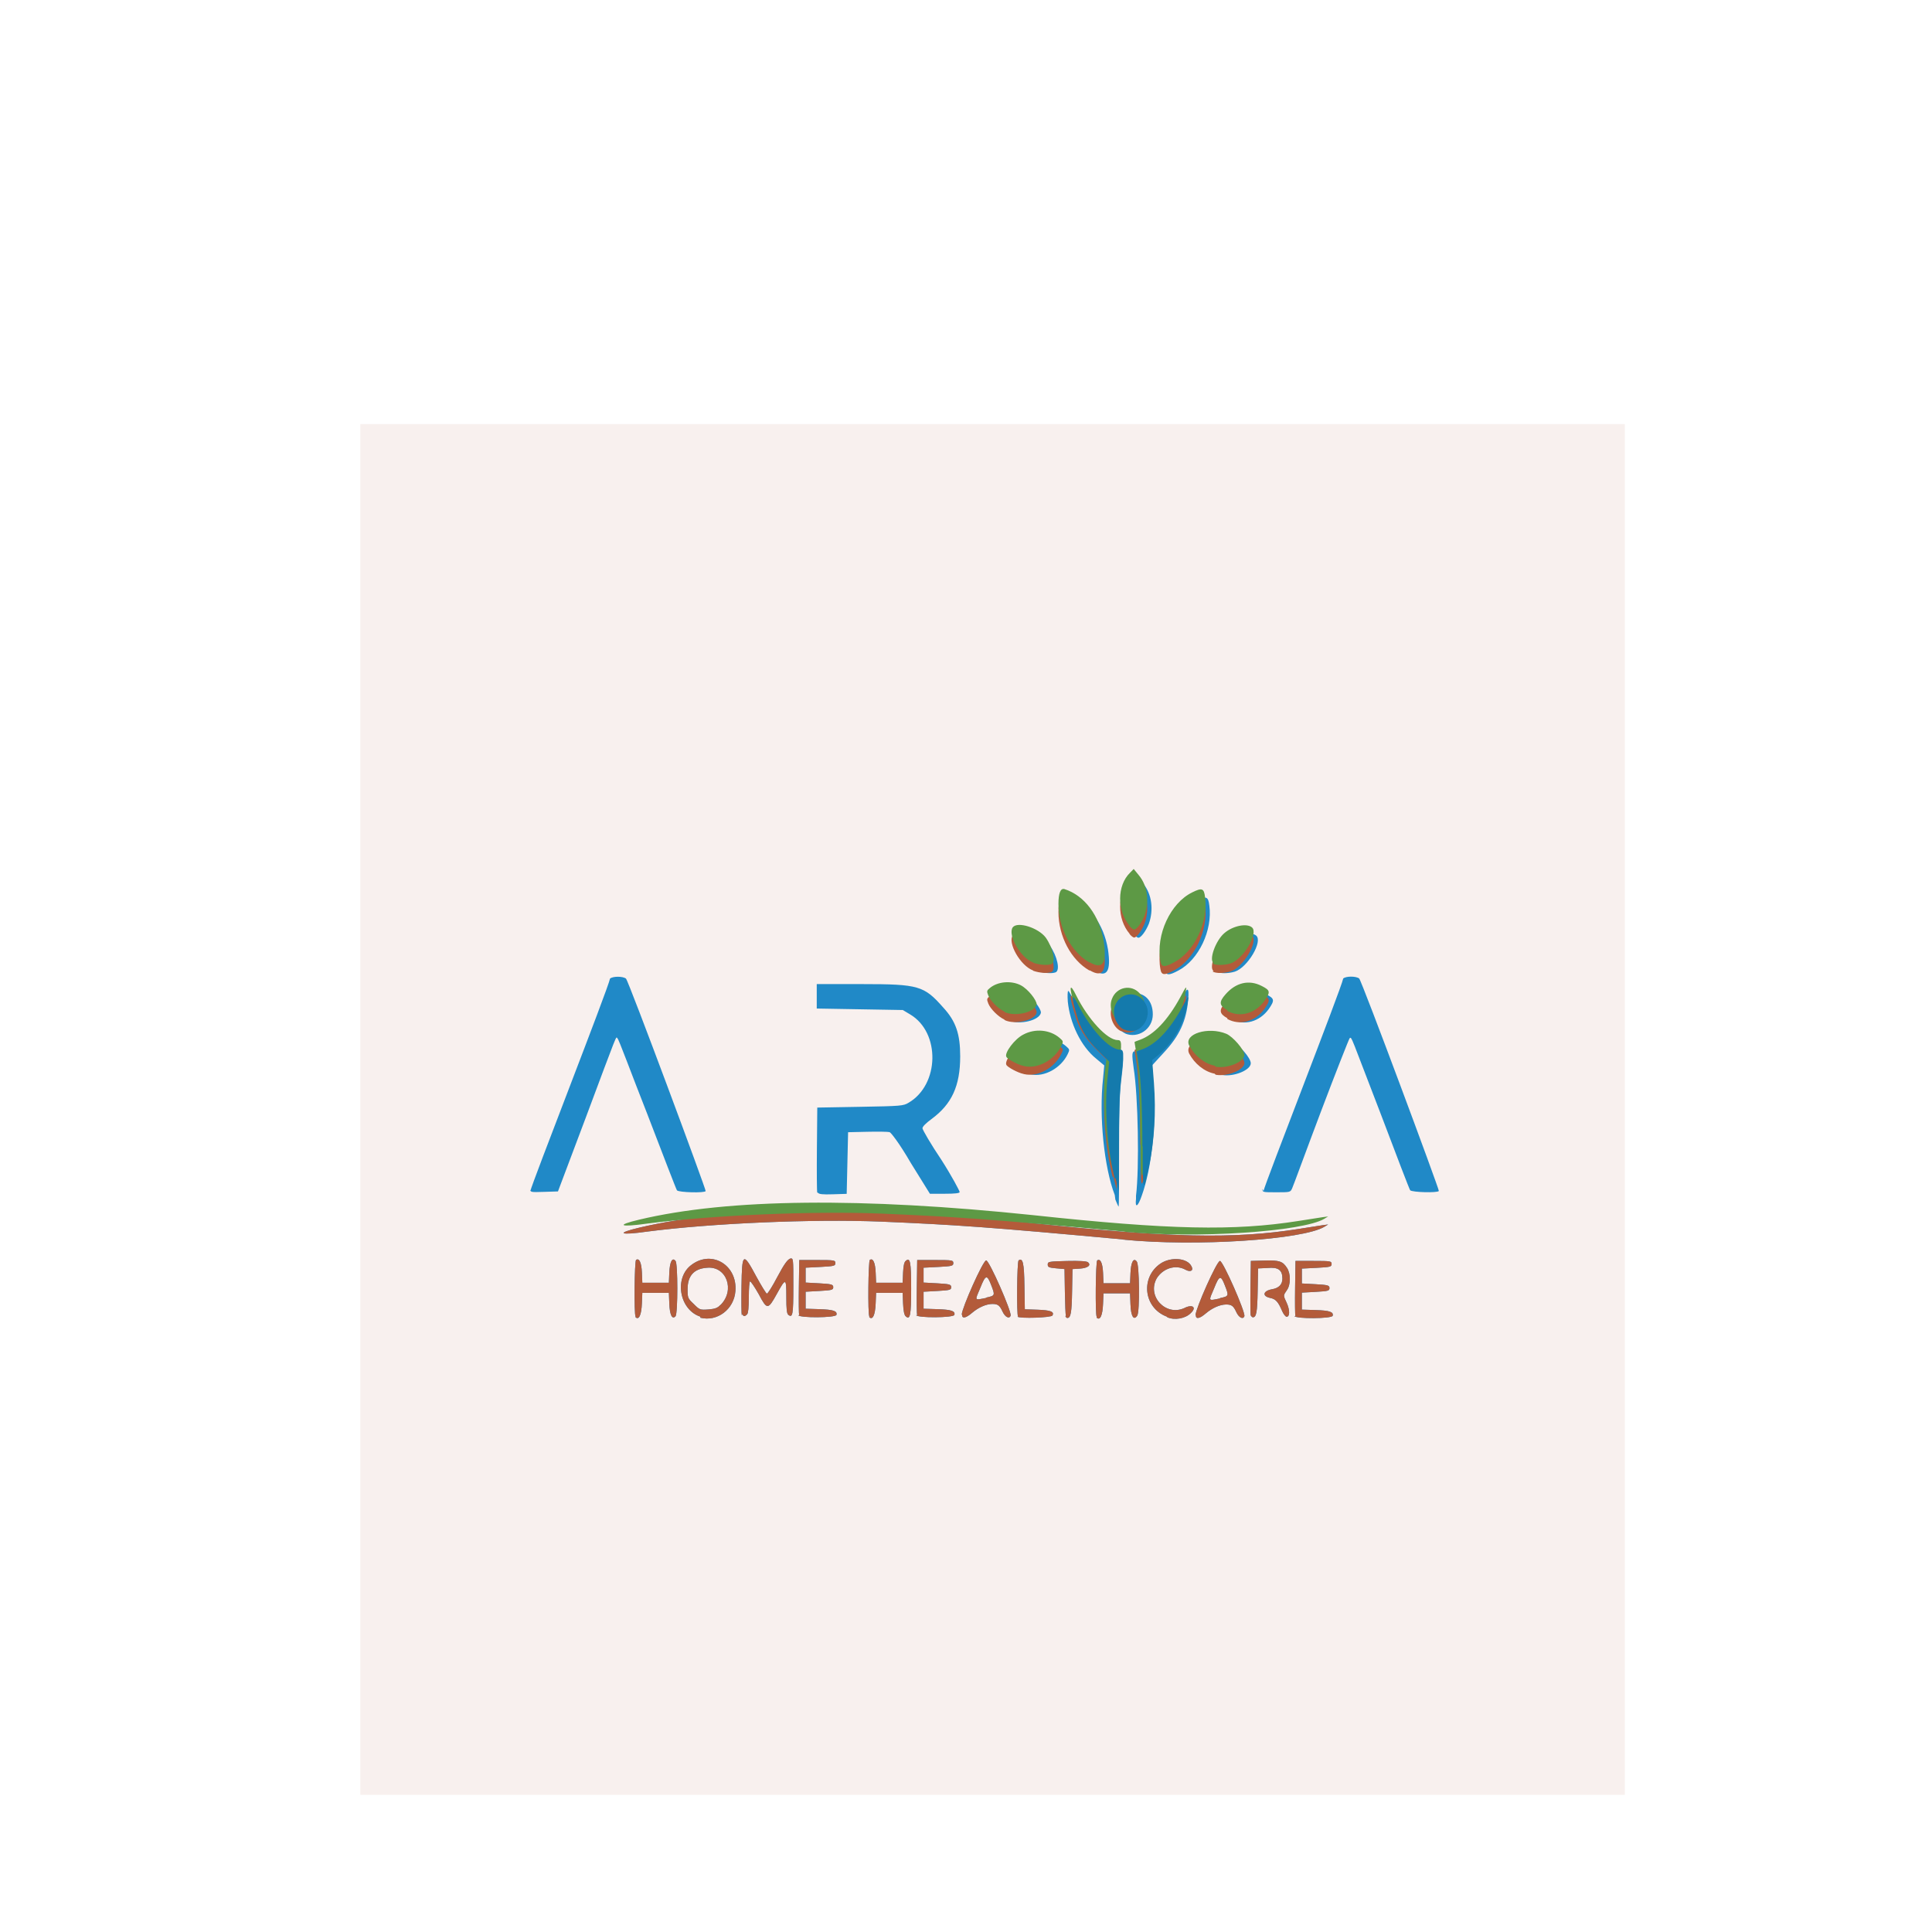
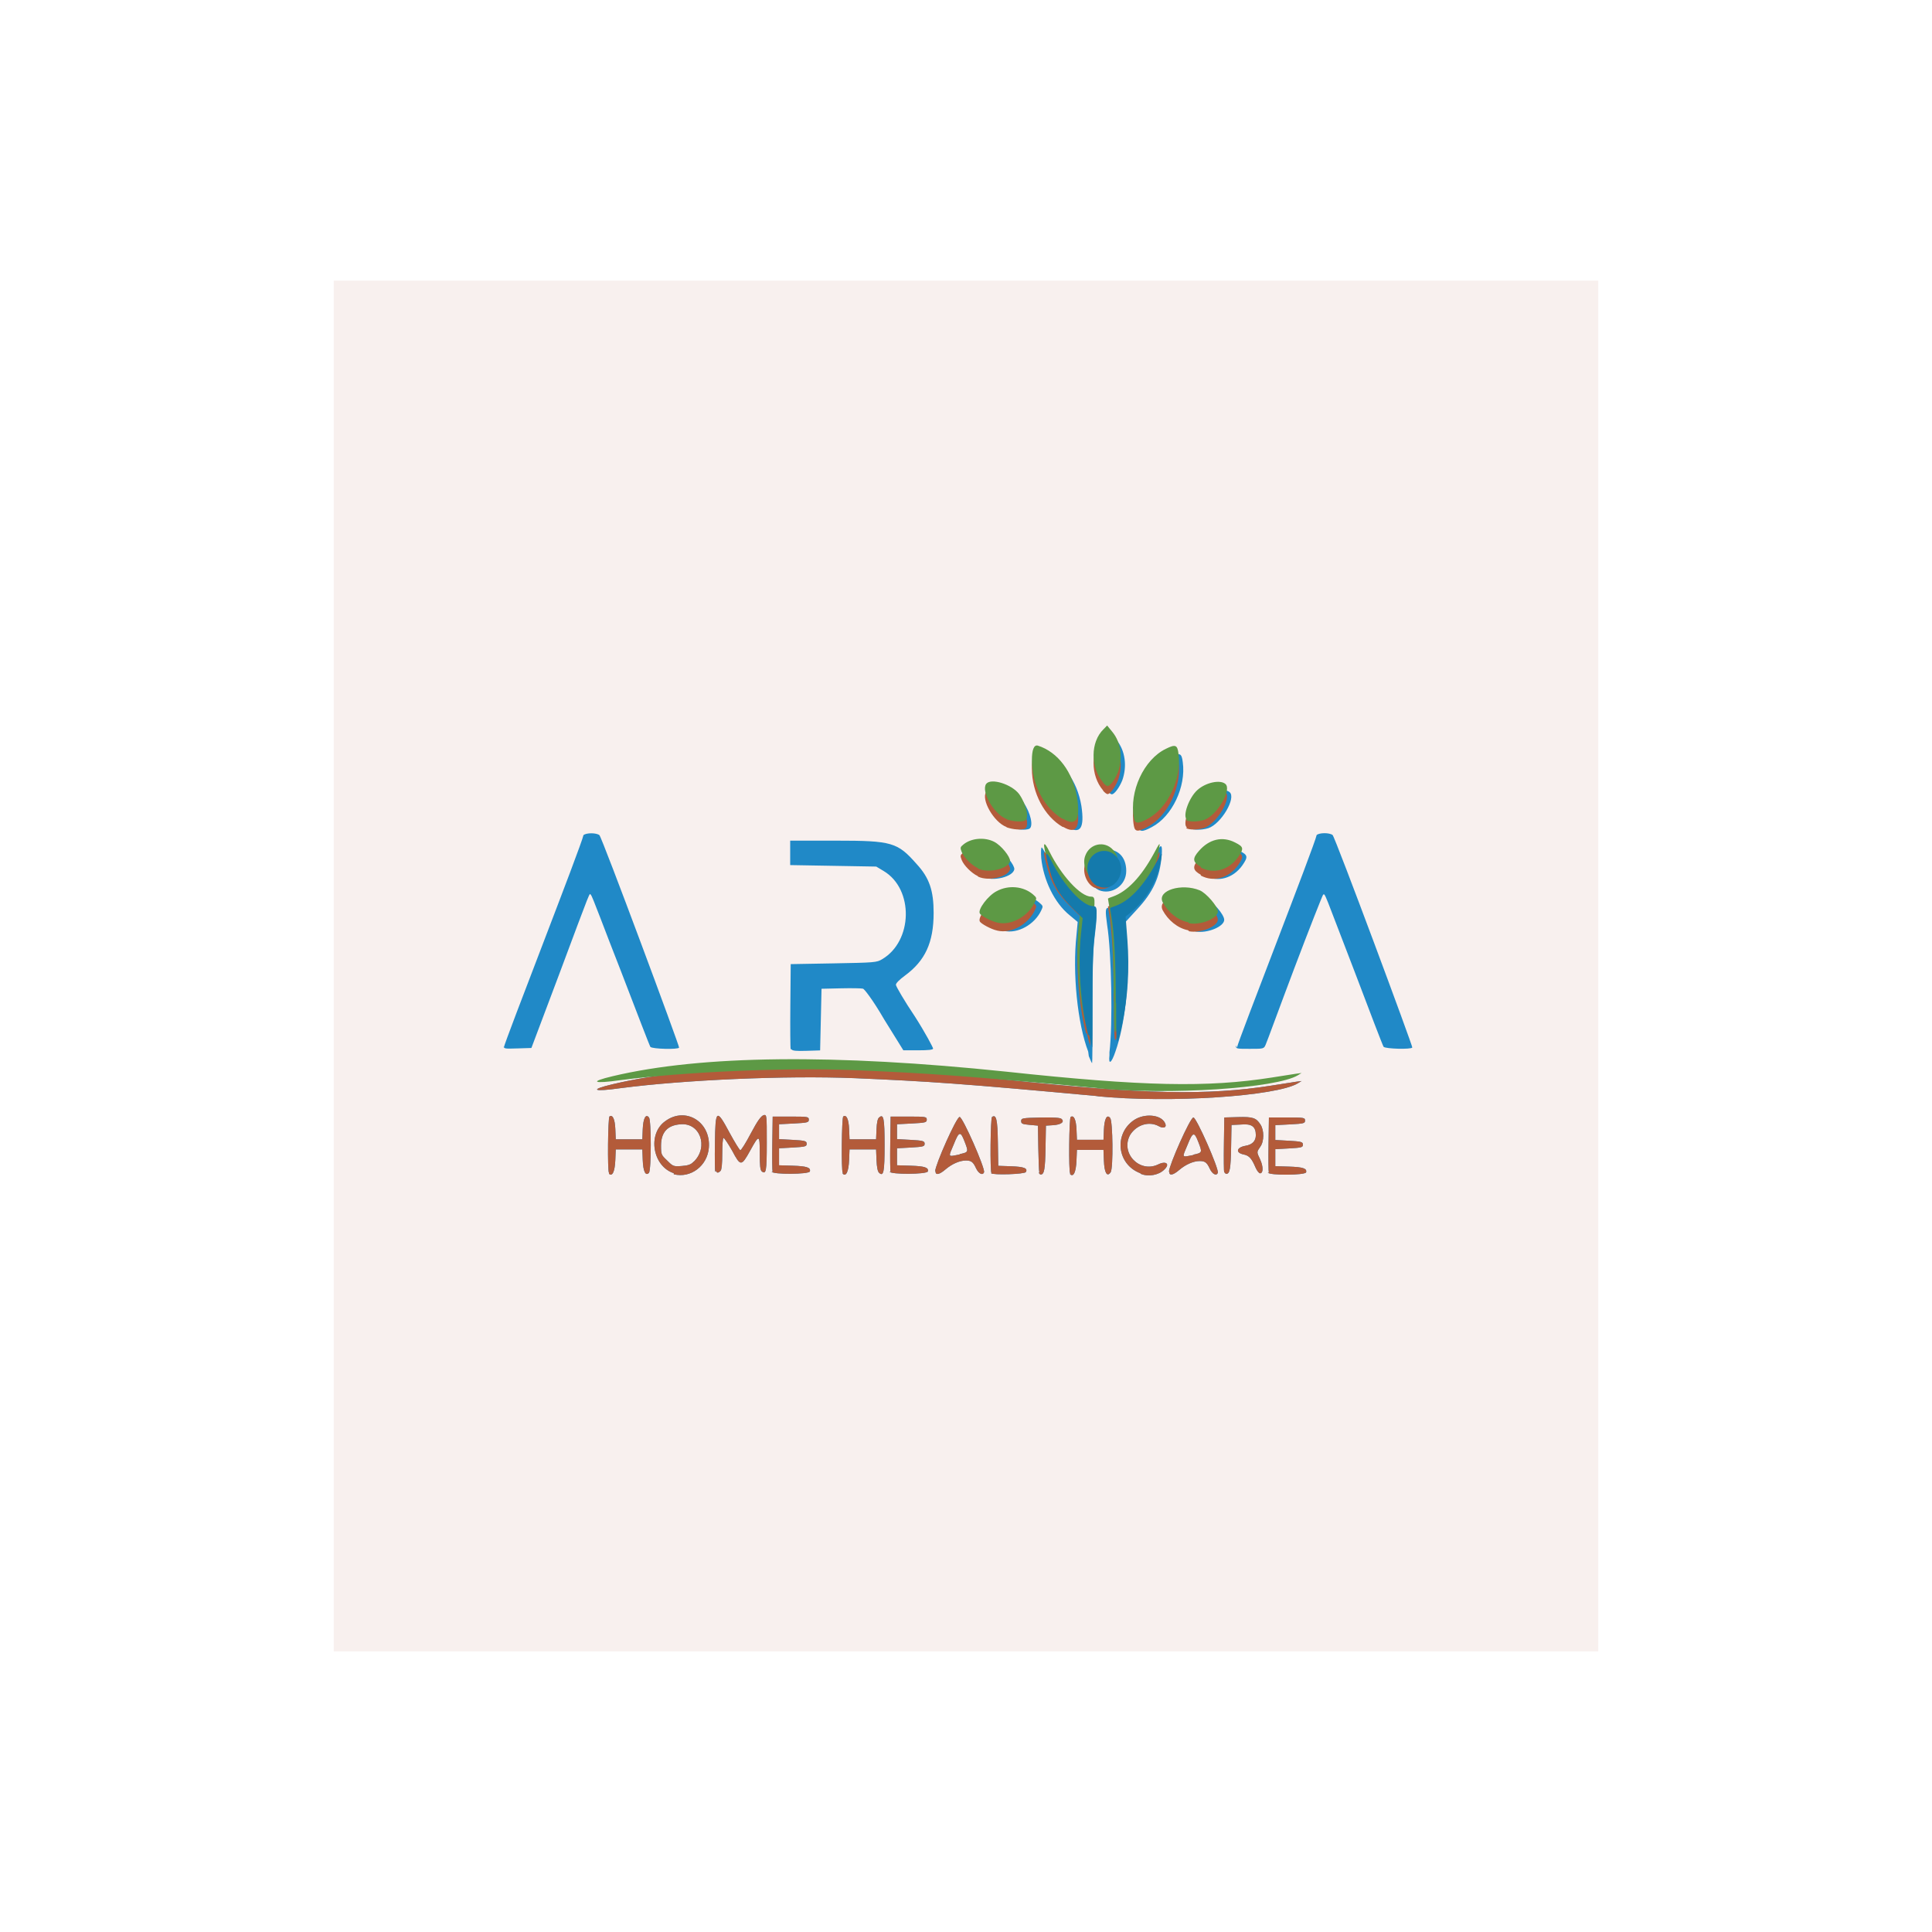
<svg xmlns="http://www.w3.org/2000/svg" version="1.2" baseProfile="tiny-ps" viewBox="0 0 200 200">
-   <g transform="translate(100, 100) scale(1.1) translate(-95, -85)">
+   <g transform="translate(100, 100) scale(1.1) translate(-97.5, -98.5)">
    <path d="m38 98v-64h119v129h-119z" fill="#f8f0ee" />
    <path d="m70 118c-2-0.65-2.5-3.7-0.8-4.9 1.9-1.4 4.3 0.057 4.1 2.5-0.13 1.7-1.7 2.9-3.3 2.5zm1.9-1.1c1.4-1.4 0.56-3.7-1.3-3.5-1.2 0.091-1.8 0.76-1.8 2 0 0.84 0.019 0.88 0.57 1.4 0.56 0.56 0.59 0.58 1.4 0.52 0.59-0.046 0.86-0.14 1.1-0.41zm42 1.1c-2.2-0.83-2.5-3.7-0.59-5 0.97-0.65 2.5-0.53 2.9 0.24 0.24 0.42-0.074 0.61-0.56 0.34-0.92-0.51-2.1-0.14-2.7 0.81-0.95 1.7 0.86 3.6 2.6 2.8 0.76-0.39 1.2-0.077 0.6 0.48-0.51 0.51-1.5 0.69-2.2 0.39zm-50-0.041c-0.15-0.16-0.1-5.2 0.05-5.3 0.3-0.2 0.51 0.25 0.55 1.2l0.039 0.95h2.5l0.039-0.95c0.042-1 0.28-1.5 0.59-1.1 0.22 0.24 0.22 4.9 0 5.2-0.32 0.35-0.55-0.12-0.59-1.2l-0.039-1h-2.5l-0.04 0.99c-0.045 1.1-0.28 1.6-0.6 1.3zm10-0.088c-0.036-0.1-0.049-1.3-0.029-2.7 0.046-3.2 0.14-3.3 1.4-0.94 0.47 0.86 0.92 1.6 0.99 1.6 0.074 0.026 0.52-0.68 1-1.6 0.64-1.2 0.94-1.6 1.2-1.7 0.29-0.046 0.29-0.045 0.29 2.6 0 2.7-0.063 3-0.47 2.7-0.15-0.13-0.19-0.53-0.19-1.7 0-1.8-0.05-1.8-0.9-0.26-0.83 1.5-0.91 1.5-1.7 8e-3 -0.38-0.67-0.74-1.2-0.81-1.2-0.068 0-0.12 0.66-0.12 1.5 0 0.95-0.056 1.5-0.16 1.6-0.21 0.22-0.36 0.22-0.44-0.012zm5.4 0c-0.036-0.1-0.049-1.3-0.029-2.7l0.036-2.5h1.7c1.6 0 1.7 0.015 1.7 0.29 0 0.26-0.11 0.29-1.4 0.36l-1.4 0.071v1.4l1.3 0.071c1.1 0.065 1.3 0.096 1.3 0.36 0 0.26-0.11 0.29-1.3 0.36l-1.3 0.071v1.6l1.3 0.041c1.3 0.042 1.7 0.17 1.6 0.54-0.1 0.28-3.5 0.3-3.6 0.02zm6.6 0.088c-0.15-0.16-0.1-5.2 0.05-5.3 0.3-0.2 0.51 0.25 0.55 1.2l0.039 0.95h2.5l0.039-0.95c0.026-0.63 0.11-1 0.24-1.1 0.43-0.38 0.52 0.061 0.52 2.6 0 2.5-0.089 3-0.52 2.6-0.13-0.12-0.21-0.51-0.24-1.2l-0.039-1h-2.5l-0.04 0.99c-0.045 1.1-0.28 1.6-0.6 1.3zm4.5-0.088c-0.036-0.1-0.049-1.3-0.029-2.7l0.036-2.5h1.7c1.6 0 1.7 0.015 1.7 0.29 0 0.26-0.11 0.29-1.4 0.36l-1.4 0.071v1.4l1.3 0.071c1.1 0.065 1.3 0.096 1.3 0.36 0 0.26-0.11 0.29-1.3 0.36l-1.3 0.071v1.6l1.3 0.041c1.3 0.042 1.7 0.17 1.6 0.54-0.1 0.28-3.5 0.3-3.6 0.02zm4.2-0.066c0.004-0.59 2-5.1 2.3-5.1 0.29 0 2.4 4.8 2.3 5.2-0.12 0.34-0.52 0.14-0.76-0.38-0.27-0.59-0.45-0.72-0.96-0.72-0.58 6e-3 -1.3 0.32-1.9 0.83-0.58 0.5-0.95 0.58-0.95 0.2zm2.3-1.6c0.85-0.18 0.85-0.2 0.46-1.2-0.38-0.99-0.52-0.95-1 0.25-0.55 1.3-0.6 1.2 0.55 0.98zm3 1.8c-0.15-0.16-0.1-5.2 0.05-5.3 0.4-0.27 0.52 0.24 0.55 2.4l0.036 2.2 1.2 0.042c1.2 0.042 1.6 0.18 1.4 0.54-0.076 0.21-3.1 0.31-3.3 0.11zm4.5-0.083c-0.033-0.098-0.076-1.1-0.095-2.3l-0.034-2.1-0.79-0.071c-0.68-0.062-0.79-0.11-0.79-0.36 0-0.27 0.1-0.29 1.8-0.33 1.2-0.027 1.9 0.013 2 0.13 0.31 0.28-0.038 0.54-0.79 0.59l-0.68 0.043-0.037 2.1c-0.035 2-0.12 2.5-0.45 2.5-0.066 0-0.15-0.08-0.18-0.18zm2.9 0.083c-0.15-0.16-0.1-5.2 0.05-5.3 0.3-0.2 0.51 0.25 0.55 1.2l0.039 0.95h2.5l0.039-0.95c0.042-1 0.28-1.5 0.59-1.1 0.25 0.27 0.3 4.7 0.049 5.1-0.34 0.5-0.6 0.061-0.64-1.1l-0.039-1h-2.5l-0.04 0.99c-0.045 1.1-0.28 1.6-0.6 1.3zm9.3-0.15c5.3e-4 -0.58 2-5.1 2.3-5.1 0.29 0 2.4 4.8 2.3 5.2-0.12 0.34-0.52 0.14-0.76-0.38-0.27-0.59-0.45-0.72-0.96-0.72-0.58 6e-3 -1.3 0.32-1.9 0.83-0.58 0.5-0.95 0.58-0.95 0.2zm2.3-1.6c0.85-0.18 0.85-0.2 0.46-1.2-0.38-0.99-0.52-0.95-1 0.25-0.55 1.3-0.6 1.2 0.55 0.98zm2.9 1.7c-0.036-0.1-0.049-1.3-0.029-2.7l0.036-2.5 1.3-0.036c1.4-0.039 1.7 0.076 2.1 0.69 0.36 0.53 0.36 1.6-0.011 2.1-0.35 0.51-0.35 0.48-0.011 1.2 0.3 0.67 0.3 1.3-9e-3 1.3-0.11 0-0.31-0.26-0.44-0.57-0.34-0.8-0.58-1.1-1.1-1.2-0.8-0.16-0.69-0.67 0.17-0.82 0.65-0.11 0.97-0.46 0.97-1 0-0.8-0.38-1.1-1.4-1l-0.89 0.042-0.037 2.1c-0.035 2-0.12 2.5-0.45 2.5-0.066 0-0.15-0.083-0.19-0.18zm4.2 0c-0.036-0.1-0.049-1.3-0.029-2.7l0.036-2.5h1.7c1.6 0 1.7 0.015 1.7 0.29 0 0.26-0.11 0.29-1.4 0.36l-1.4 0.071v1.4l1.3 0.071c1.1 0.065 1.3 0.096 1.3 0.36 0 0.26-0.11 0.29-1.3 0.36l-1.3 0.071v1.6l1.3 0.041c1.3 0.042 1.7 0.17 1.6 0.54-0.1 0.28-3.5 0.3-3.6 0.02zm-16-7.2c-13-1.2-16-1.4-23-1.7-6.5-0.26-16 0.16-22 0.94-2.6 0.37-3 0.16-0.75-0.37 8.4-2 21-2.1 37-0.43 13 1.4 19 1.5 25 0.56 0.98-0.16 2-0.32 2.3-0.36l0.53-0.07-0.36 0.22c-2 1.2-12 1.9-19 1.2zm-1-4.2c-1-2.6-1.5-7.4-1.1-11l0.11-1.2-0.73-0.61c-1.5-1.2-2.5-3.4-2.7-5.4-0.04-0.57-0.02-1 0.045-1 0.065 9.7e-4 0.44 0.69 0.84 1.5 0.93 2 2.4 3.7 3.6 4.1 0.85 0.34 0.84 0.28 0.52 3-0.14 1.2-0.19 3.1-0.18 6.7 6e-3 2.8-0.011 5-0.038 5s-0.17-0.3-0.31-0.66zm2 0.069c0.32-2.6 0.2-9.4-0.22-12-0.18-1.3-0.17-1.6 0.12-1.6 1.2 0 3.4-2.4 4.4-4.9 0.52-1.2 0.72-1.2 0.61 0.035-0.17 2-0.81 3.4-2.3 5l-1.1 1.2 0.15 2.2c0.24 3.5-0.21 7.5-1.1 10-0.37 1.1-0.67 1.3-0.56 0.35zm-57-0.44c0.13-0.69 7.3-19 7.5-20 0.27-0.23 1.2-0.23 1.5 0 0.24 0.2 7.6 20 7.5 20-0.11 0.19-2.5 0.13-2.7-0.069-0.075-0.098-1.3-3.3-2.8-7.2-1.5-3.8-2.7-7.1-2.8-7.1-0.16-0.17 0.13-0.87-3 7.5l-2.6 6.9-1.3 0.041c-1.3 0.041-1.3 0.04-1.3-0.29zm27 0.14c-0.036-0.1-0.05-2-0.031-4.1l0.035-3.9 4-0.071c3.9-0.069 4.1-0.085 4.6-0.39 2.9-1.7 3-6.6 0.15-8.3l-0.7-0.42-8.1-0.14v-2.3l4.3 4e-4c5.3 5e-4 5.8 0.16 7.6 2.2 1.2 1.3 1.6 2.5 1.6 4.6-0.002 2.8-0.8 4.5-2.7 5.9-0.52 0.38-0.86 0.72-0.85 0.87 0.004 0.14 0.79 1.5 1.8 3 0.96 1.5 1.7 2.9 1.7 3 0 0.11-0.45 0.16-1.4 0.16h-1.4l-1.8-2.9c-1.1-1.9-1.9-2.9-2-2.9-0.15-0.04-1.1-0.055-2.1-0.032l-1.8 0.041-0.066 2.9-0.066 2.9-1.3 0.041c-0.97 0.031-1.3-6e-3 -1.4-0.14zm42-0.15c0.13-0.69 7.3-19 7.5-20 0.27-0.23 1.2-0.23 1.5 0 0.24 0.2 7.6 20 7.5 20-0.11 0.19-2.5 0.13-2.7-0.069-0.076-0.098-1.3-3.3-2.7-7-2.9-7.5-2.8-7.5-3-7.3-0.06 0.067-1.3 3.2-2.7 6.9-1.4 3.7-2.6 7-2.7 7.2-0.17 0.39-0.18 0.39-1.5 0.39-1.3 0-1.3-5e-3 -1.3-0.32zm-22-11c-0.5-0.1-1.5-0.63-1.6-0.85-0.21-0.37 0.79-1.7 1.6-2.1 1.1-0.59 2.5-0.46 3.4 0.31 0.37 0.32 0.37 0.34 0.17 0.76-0.62 1.3-2.2 2.2-3.5 1.9zm18-0.02c-0.98-0.19-1.9-0.95-2.4-1.9-0.52-1.1 1.8-1.8 3.5-1.1 0.61 0.26 1.7 1.5 1.7 2 0 0.64-1.6 1.3-2.7 1.1zm-9-3.8c-1.7-0.8-1.3-3.6 0.58-3.8 1.2-0.12 2 0.68 2 2 1e-3 1.4-1.4 2.3-2.6 1.8zm-11-1.3c-0.59-0.28-1.3-1-1.5-1.5-0.16-0.41-0.15-0.47 0.15-0.71 0.73-0.61 2-0.72 2.9-0.26 0.69 0.36 1.5 1.4 1.5 1.8-0.095 0.72-2 1.2-3 0.73zm21-0.12c-0.78-0.43-0.82-0.77-0.17-1.5 0.96-1.1 2.2-1.4 3.4-0.78 0.81 0.41 0.84 0.56 0.26 1.4-0.87 1.2-2.3 1.6-3.5 0.95zm-13-4.5c-1.7-0.98-2.9-3.2-2.9-5.5 0-1 0.19-1.5 0.56-1.4 1.9 0.6 3.3 2.5 3.7 4.9 0.31 2.1-0.1 2.7-1.3 2zm6.7-0.094c-0.46-2.5 0.94-5.5 3-6.5 0.91-0.45 1.1-0.39 1.2 0.48 0.32 2.3-1 5.1-2.9 6.1-0.92 0.5-1.2 0.48-1.3-0.085zm-12 0.094c-1.2-0.46-2.4-2.6-1.9-3.3 0.45-0.58 2.4 0.038 3.1 0.96 0.69 0.98 0.98 2.3 0.54 2.5-0.35 0.14-1.1 0.086-1.7-0.12zm17 0.058c-0.46-0.29 0.19-2.1 1-2.8 0.78-0.69 2.1-0.97 2.6-0.56 0.67 0.53-0.79 3-2 3.4-0.64 0.19-1.4 0.19-1.7 0.004zm-7.9-3.5c-1.2-1.4-1.2-3.8 0.042-5l0.34-0.35 0.49 0.6c0.83 1 1 2.5 0.53 3.8-0.29 0.7-0.74 1.3-0.98 1.3-0.084 0-0.27-0.14-0.42-0.32z" fill="#2089c7" />
    <path d="m70 118c-2-0.65-2.5-3.7-0.8-4.9 1.9-1.4 4.3 0.057 4.1 2.5-0.13 1.7-1.7 2.9-3.3 2.5zm1.9-1.1c1.4-1.4 0.56-3.7-1.3-3.5-1.2 0.091-1.8 0.76-1.8 2 0 0.84 0.019 0.88 0.57 1.4 0.56 0.56 0.59 0.58 1.4 0.52 0.59-0.046 0.86-0.14 1.1-0.41zm42 1.1c-2.2-0.83-2.5-3.7-0.59-5 0.97-0.65 2.5-0.53 2.9 0.24 0.24 0.42-0.074 0.61-0.56 0.34-0.92-0.51-2.1-0.14-2.7 0.81-0.95 1.7 0.86 3.6 2.6 2.8 0.76-0.39 1.2-0.077 0.6 0.48-0.51 0.51-1.5 0.69-2.2 0.39zm-50-0.041c-0.15-0.16-0.1-5.2 0.05-5.3 0.3-0.2 0.51 0.25 0.55 1.2l0.039 0.95h2.5l0.039-0.95c0.042-1 0.28-1.5 0.59-1.1 0.22 0.24 0.22 4.9 0 5.2-0.32 0.35-0.55-0.12-0.59-1.2l-0.039-1h-2.5l-0.04 0.99c-0.045 1.1-0.28 1.6-0.6 1.3zm10-0.088c-0.036-0.1-0.049-1.3-0.029-2.7 0.046-3.2 0.14-3.3 1.4-0.94 0.47 0.86 0.92 1.6 0.99 1.6 0.074 0.026 0.52-0.68 1-1.6 0.64-1.2 0.94-1.6 1.2-1.7 0.29-0.046 0.29-0.045 0.29 2.6 0 2.7-0.063 3-0.47 2.7-0.15-0.13-0.19-0.53-0.19-1.7 0-1.8-0.05-1.8-0.9-0.26-0.83 1.5-0.91 1.5-1.7 8e-3 -0.38-0.67-0.74-1.2-0.81-1.2-0.068 0-0.12 0.66-0.12 1.5 0 0.95-0.056 1.5-0.16 1.6-0.21 0.22-0.36 0.22-0.44-0.012zm5.4 0c-0.036-0.1-0.049-1.3-0.029-2.7l0.036-2.5h1.7c1.6 0 1.7 0.015 1.7 0.29 0 0.26-0.11 0.29-1.4 0.36l-1.4 0.071v1.4l1.3 0.071c1.1 0.065 1.3 0.096 1.3 0.36 0 0.26-0.11 0.29-1.3 0.36l-1.3 0.071v1.6l1.3 0.041c1.3 0.042 1.7 0.17 1.6 0.54-0.1 0.28-3.5 0.3-3.6 0.02zm6.6 0.088c-0.15-0.16-0.1-5.2 0.05-5.3 0.3-0.2 0.51 0.25 0.55 1.2l0.039 0.95h2.5l0.039-0.95c0.026-0.63 0.11-1 0.24-1.1 0.43-0.38 0.52 0.061 0.52 2.6 0 2.5-0.089 3-0.52 2.6-0.13-0.12-0.21-0.51-0.24-1.2l-0.039-1h-2.5l-0.04 0.99c-0.045 1.1-0.28 1.6-0.6 1.3zm4.5-0.088c-0.036-0.1-0.049-1.3-0.029-2.7l0.036-2.5h1.7c1.6 0 1.7 0.015 1.7 0.29 0 0.26-0.11 0.29-1.4 0.36l-1.4 0.071v1.4l1.3 0.071c1.1 0.065 1.3 0.096 1.3 0.36 0 0.26-0.11 0.29-1.3 0.36l-1.3 0.071v1.6l1.3 0.041c1.3 0.042 1.7 0.17 1.6 0.54-0.1 0.28-3.5 0.3-3.6 0.02zm4.2-0.066c0.004-0.59 2-5.1 2.3-5.1 0.29 0 2.4 4.8 2.3 5.2-0.12 0.34-0.52 0.14-0.76-0.38-0.27-0.59-0.45-0.72-0.96-0.72-0.58 6e-3 -1.3 0.32-1.9 0.83-0.58 0.5-0.95 0.58-0.95 0.2zm2.3-1.6c0.85-0.18 0.85-0.2 0.46-1.2-0.38-0.99-0.52-0.95-1 0.25-0.55 1.3-0.6 1.2 0.55 0.98zm3 1.8c-0.15-0.16-0.1-5.2 0.05-5.3 0.4-0.27 0.52 0.24 0.55 2.4l0.036 2.2 1.2 0.042c1.2 0.042 1.6 0.18 1.4 0.54-0.076 0.21-3.1 0.31-3.3 0.11zm4.5-0.083c-0.033-0.098-0.076-1.1-0.095-2.3l-0.034-2.1-0.79-0.071c-0.68-0.062-0.79-0.11-0.79-0.36 0-0.27 0.1-0.29 1.8-0.33 1.2-0.027 1.9 0.013 2 0.13 0.31 0.28-0.038 0.54-0.79 0.59l-0.68 0.043-0.037 2.1c-0.035 2-0.12 2.5-0.45 2.5-0.066 0-0.15-0.08-0.18-0.18zm2.9 0.083c-0.15-0.16-0.1-5.2 0.05-5.3 0.3-0.2 0.51 0.25 0.55 1.2l0.039 0.95h2.5l0.039-0.95c0.042-1 0.28-1.5 0.59-1.1 0.25 0.27 0.3 4.7 0.049 5.1-0.34 0.5-0.6 0.061-0.64-1.1l-0.039-1h-2.5l-0.04 0.99c-0.045 1.1-0.28 1.6-0.6 1.3zm9.3-0.15c5.3e-4 -0.58 2-5.1 2.3-5.1 0.29 0 2.4 4.8 2.3 5.2-0.12 0.34-0.52 0.14-0.76-0.38-0.27-0.59-0.45-0.72-0.96-0.72-0.58 6e-3 -1.3 0.32-1.9 0.83-0.58 0.5-0.95 0.58-0.95 0.2zm2.3-1.6c0.85-0.18 0.85-0.2 0.46-1.2-0.38-0.99-0.52-0.95-1 0.25-0.55 1.3-0.6 1.2 0.55 0.98zm2.9 1.7c-0.036-0.1-0.049-1.3-0.029-2.7l0.036-2.5 1.3-0.036c1.4-0.039 1.7 0.076 2.1 0.69 0.36 0.53 0.36 1.6-0.011 2.1-0.35 0.51-0.35 0.48-0.011 1.2 0.3 0.67 0.3 1.3-9e-3 1.3-0.11 0-0.31-0.26-0.44-0.57-0.34-0.8-0.58-1.1-1.1-1.2-0.8-0.16-0.69-0.67 0.17-0.82 0.65-0.11 0.97-0.46 0.97-1 0-0.8-0.38-1.1-1.4-1l-0.89 0.042-0.037 2.1c-0.035 2-0.12 2.5-0.45 2.5-0.066 0-0.15-0.083-0.19-0.18zm4.2 0c-0.036-0.1-0.049-1.3-0.029-2.7l0.036-2.5h1.7c1.6 0 1.7 0.015 1.7 0.29 0 0.26-0.11 0.29-1.4 0.36l-1.4 0.071v1.4l1.3 0.071c1.1 0.065 1.3 0.096 1.3 0.36 0 0.26-0.11 0.29-1.3 0.36l-1.3 0.071v1.6l1.3 0.041c1.3 0.042 1.7 0.17 1.6 0.54-0.1 0.28-3.5 0.3-3.6 0.02zm-16-7.2c-13-1.2-16-1.4-23-1.7-6.5-0.26-16 0.16-22 0.94-2.6 0.37-3 0.16-0.75-0.37 8.4-2 21-2.1 37-0.43 13 1.4 19 1.5 25 0.56 0.98-0.16 2-0.32 2.3-0.36l0.53-0.07-0.36 0.22c-2 1.2-12 1.9-19 1.2zm-1.2-5.9c-0.72-2.8-0.99-6.7-0.68-9.5l0.16-1.5-0.99-0.98c-1.1-1.1-1.7-2-2.1-3.5-0.52-1.7-0.43-2.1 0.18-0.85 1.1 2.2 2.9 4.2 3.9 4.2 0.39 0 0.41 0.23 0.16 2.4-0.18 1.6-0.24 3.1-0.23 6.5 2e-3 2.4-6e-3 4.4-0.016 4.4-0.011 0-0.15-0.52-0.31-1.2zm2.6-3c-1e-3 -3.8-0.14-6.6-0.42-8.2-0.067-0.38-0.12-0.72-0.12-0.74 0-0.022 0.22-0.12 0.5-0.21 1.3-0.47 2.6-1.8 3.8-4 0.58-1.1 0.61-1.1 0.53-0.59-0.32 2.2-1.4 4-3 5.3l-0.37 0.29 0.17 2.2c0.2 2.7 0.038 5.4-0.47 7.8-0.56 2.6-0.59 2.6-0.59-1.9zm-11-6.7c-0.5-0.1-1.5-0.63-1.6-0.85-0.21-0.37 0.79-1.7 1.6-2.1 1.1-0.59 2.5-0.46 3.4 0.31 0.37 0.32 0.37 0.34 0.17 0.76-0.62 1.3-2.2 2.2-3.5 1.9zm18-0.02c-0.98-0.19-1.9-0.95-2.4-1.9-0.52-1.1 1.8-1.8 3.5-1.1 0.61 0.26 1.7 1.5 1.7 2 0 0.64-1.6 1.3-2.7 1.1zm-8.8-4c-0.76-0.34-1.2-1.5-0.86-2.3 0.42-1.1 1.8-1.4 2.6-0.51 1.2 1.3-0.12 3.5-1.7 2.8zm-11-1.1c-0.59-0.28-1.3-1-1.5-1.5-0.16-0.41-0.15-0.47 0.15-0.71 0.73-0.61 2-0.72 2.9-0.26 0.69 0.36 1.5 1.4 1.5 1.8-0.095 0.72-2 1.2-3 0.73zm21-0.12c-0.78-0.43-0.82-0.77-0.17-1.5 0.96-1.1 2.2-1.4 3.4-0.78 0.81 0.41 0.84 0.56 0.26 1.4-0.87 1.2-2.3 1.6-3.5 0.95zm-13-4.5c-1.7-0.98-2.9-3.2-2.9-5.5 0-1 0.19-1.5 0.56-1.4 1.9 0.6 3.3 2.5 3.7 4.9 0.31 2.1-0.1 2.7-1.3 2zm6.7-0.094c-0.46-2.5 0.94-5.5 3-6.5 0.91-0.45 1.1-0.39 1.2 0.48 0.32 2.3-1 5.1-2.9 6.1-0.92 0.5-1.2 0.48-1.3-0.085zm-12 0.094c-1.2-0.46-2.4-2.6-1.9-3.3 0.45-0.58 2.4 0.038 3.1 0.96 0.69 0.98 0.98 2.3 0.54 2.5-0.35 0.14-1.1 0.086-1.7-0.12zm17 0.058c-0.46-0.29 0.19-2.1 1-2.8 0.78-0.69 2.1-0.97 2.6-0.56 0.67 0.53-0.79 3-2 3.4-0.64 0.19-1.4 0.19-1.7 0.004zm-7.9-3.5c-1.2-1.4-1.2-3.8 0.042-5l0.34-0.35 0.49 0.6c0.83 1 1 2.5 0.53 3.8-0.29 0.7-0.74 1.3-0.98 1.3-0.084 0-0.27-0.14-0.42-0.32z" fill="#b35b3a" />
    <path d="m110 110c-13-1.2-16-1.4-23-1.7-6.5-0.26-16 0.16-22 0.94-2.6 0.37-3 0.16-0.75-0.37 8.4-2 21-2.1 37-0.43 13 1.4 19 1.5 25 0.56 0.98-0.16 2-0.32 2.3-0.36l0.53-0.07-0.36 0.22c-2 1.2-12 1.9-19 1.2zm-1.2-5.9c-0.72-2.8-0.99-6.7-0.68-9.5l0.16-1.5-0.99-0.98c-1.1-1.1-1.7-2-2.1-3.5-0.52-1.7-0.43-2.1 0.18-0.85 1.1 2.2 2.9 4.2 3.9 4.2 0.39 0 0.41 0.23 0.16 2.4-0.18 1.6-0.24 3.1-0.23 6.5 2e-3 2.4-6e-3 4.4-0.016 4.4-0.011 0-0.15-0.52-0.31-1.2zm2.6-3c-1e-3 -3.8-0.14-6.6-0.42-8.2-0.067-0.38-0.12-0.72-0.12-0.74 0-0.022 0.22-0.12 0.5-0.21 1.3-0.47 2.6-1.8 3.8-4 0.58-1.1 0.61-1.1 0.53-0.59-0.32 2.2-1.4 4-3 5.3l-0.37 0.29 0.17 2.2c0.2 2.7 0.038 5.4-0.47 7.8-0.56 2.6-0.59 2.6-0.59-1.9zm-11-6.7c-0.5-0.1-1.5-0.63-1.6-0.85-0.21-0.37 0.79-1.7 1.6-2.1 1.1-0.59 2.5-0.46 3.4 0.31 0.37 0.32 0.37 0.34 0.17 0.76-0.62 1.3-2.2 2.2-3.5 1.9zm18-0.02c-0.98-0.19-1.9-0.95-2.4-1.9-0.52-1.1 1.8-1.8 3.5-1.1 0.61 0.26 1.7 1.5 1.7 2 0 0.64-1.6 1.3-2.7 1.1zm-8.8-4c-0.76-0.34-1.2-1.5-0.86-2.3 0.42-1.1 1.8-1.4 2.6-0.51 1.2 1.3-0.12 3.5-1.7 2.8zm-11-1.1c-0.59-0.28-1.3-1-1.5-1.5-0.16-0.41-0.15-0.47 0.15-0.71 0.73-0.61 2-0.72 2.9-0.26 0.69 0.36 1.5 1.4 1.5 1.8-0.095 0.72-2 1.2-3 0.73zm21-0.12c-0.78-0.43-0.82-0.77-0.17-1.5 0.96-1.1 2.2-1.4 3.4-0.78 0.81 0.41 0.84 0.56 0.26 1.4-0.87 1.2-2.3 1.6-3.5 0.95zm-13-4.5c-1.7-0.98-2.9-3.2-2.9-5.5 0-1 0.19-1.5 0.56-1.4 1.9 0.6 3.3 2.5 3.7 4.9 0.31 2.1-0.1 2.7-1.3 2zm6.7-0.094c-0.46-2.5 0.94-5.5 3-6.5 0.91-0.45 1.1-0.39 1.2 0.48 0.32 2.3-1 5.1-2.9 6.1-0.92 0.5-1.2 0.48-1.3-0.085zm-12 0.094c-1.2-0.46-2.4-2.6-1.9-3.3 0.45-0.58 2.4 0.038 3.1 0.96 0.69 0.98 0.98 2.3 0.54 2.5-0.35 0.14-1.1 0.086-1.7-0.12zm17 0.058c-0.46-0.29 0.19-2.1 1-2.8 0.78-0.69 2.1-0.97 2.6-0.56 0.67 0.53-0.79 3-2 3.4-0.64 0.19-1.4 0.19-1.7 0.004zm-7.9-3.5c-1.2-1.4-1.2-3.8 0.042-5l0.34-0.35 0.49 0.6c0.83 1 1 2.5 0.53 3.8-0.29 0.7-0.74 1.3-0.98 1.3-0.084 0-0.27-0.14-0.42-0.32z" fill="#5d9945" />
    <path d="m109 105c-0.72-2.8-0.99-6.7-0.68-9.5l0.16-1.5-0.99-0.98c-1.1-1.1-1.7-2-2.1-3.5-0.52-1.7-0.43-2.1 0.18-0.85 1.1 2.2 2.9 4.2 3.9 4.2 0.39 0 0.41 0.23 0.16 2.4-0.18 1.6-0.24 3.1-0.23 6.5 2e-3 2.4-6e-3 4.4-0.016 4.4-0.011 0-0.15-0.52-0.31-1.2zm2.6-3c-1e-3 -3.8-0.14-6.6-0.42-8.2-0.067-0.38-0.12-0.72-0.12-0.74 0-0.022 0.22-0.12 0.5-0.21 1.3-0.47 2.6-1.8 3.8-4 0.58-1.1 0.61-1.1 0.53-0.59-0.32 2.2-1.4 4-3 5.3l-0.37 0.29 0.17 2.2c0.2 2.7 0.038 5.4-0.47 7.8-0.56 2.6-0.59 2.6-0.59-1.9zm-1.7-11c-0.76-0.34-1.2-1.5-0.86-2.3 0.42-1.1 1.8-1.4 2.6-0.51 1.2 1.3-0.12 3.5-1.7 2.8z" fill="#147aac" />
  </g>
</svg>
